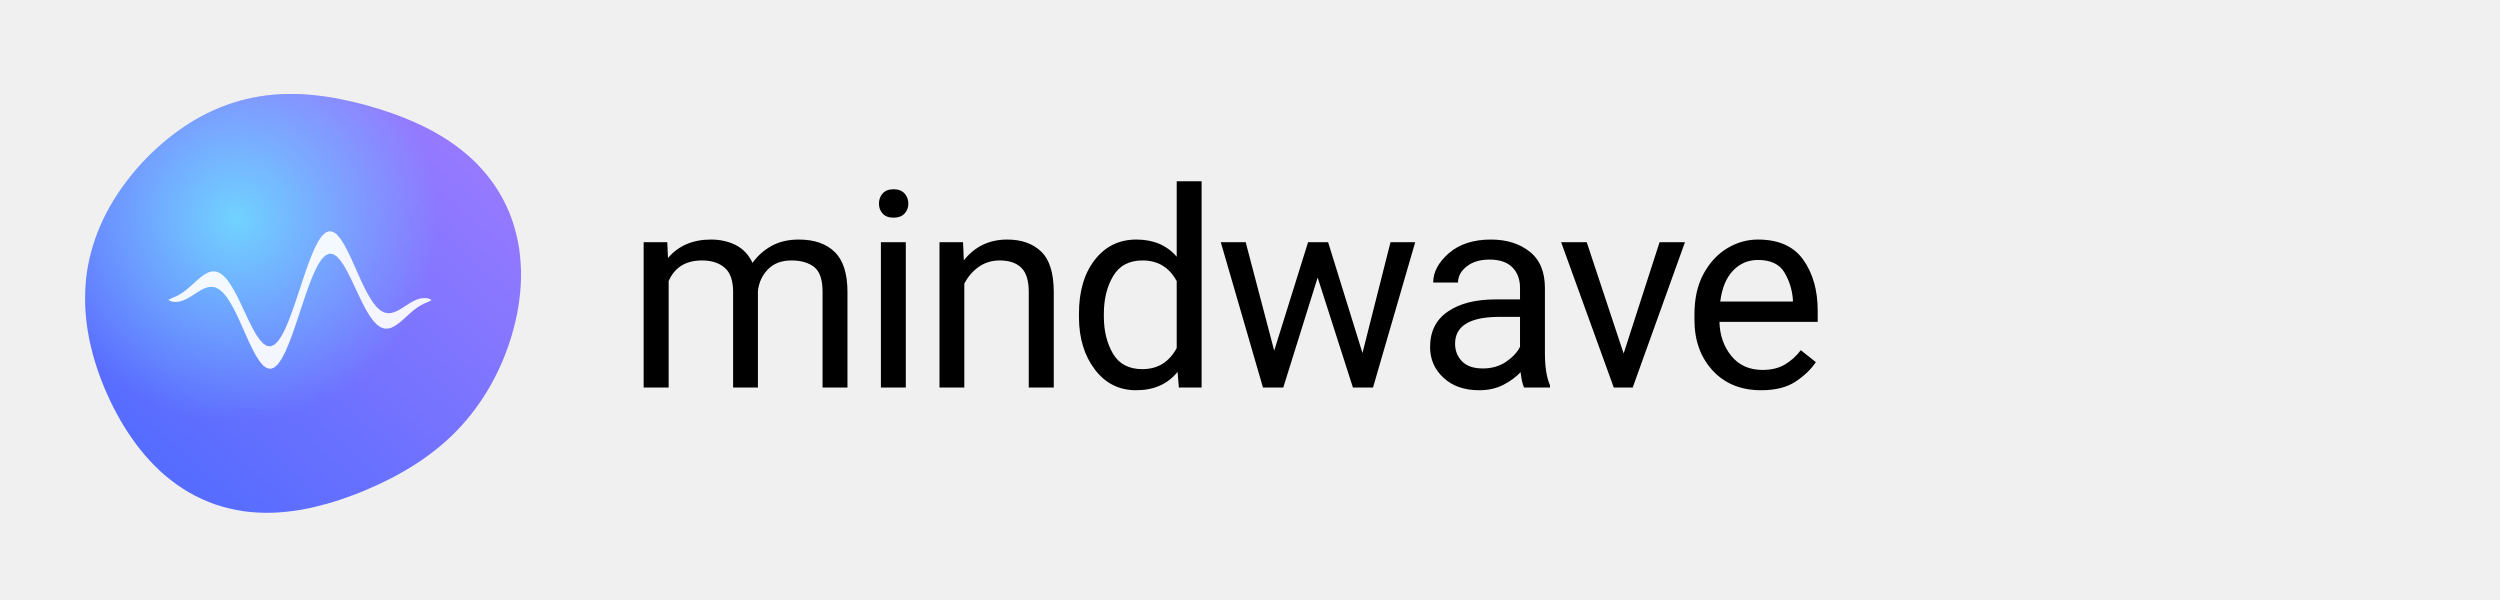
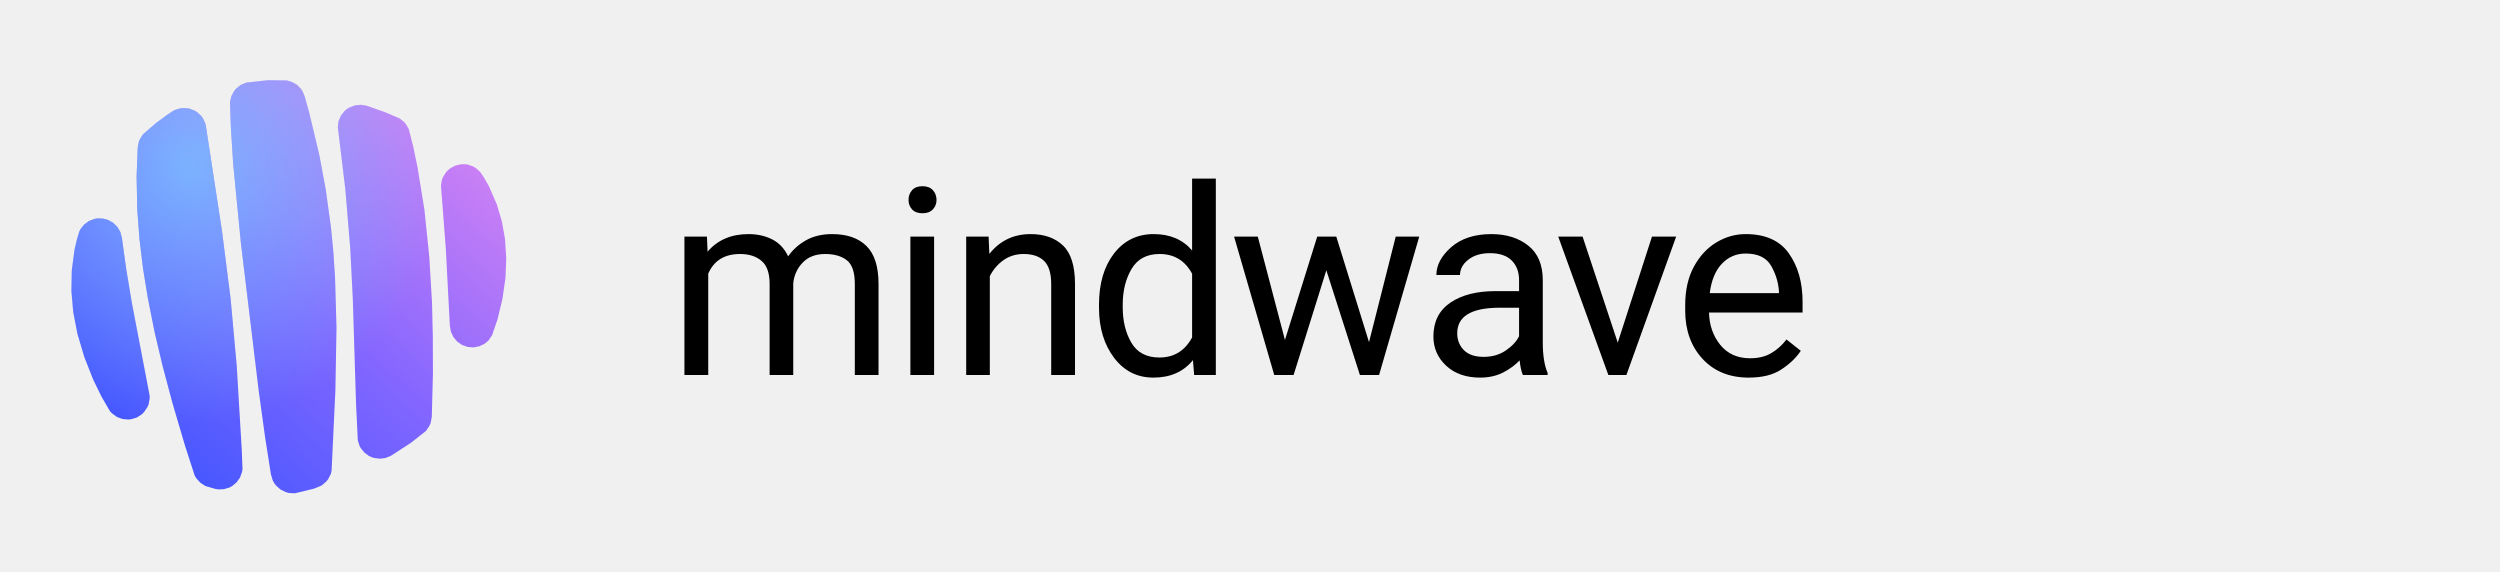
- <svg xmlns="http://www.w3.org/2000/svg" viewBox="0 0 400 96">
-   <defs>
-     <linearGradient id="body" gradientUnits="userSpaceOnUse" x1="20.8" y1="78.6" x2="75.2" y2="17.4">
-       <stop offset="0" stop-color="#4F6BFF" />
-       <stop offset="1" stop-color="#9B7BFF" />
-     </linearGradient>
-     <radialGradient id="sheen" gradientUnits="userSpaceOnUse" cx="37.8" cy="35.1" r="32.3">
-       <stop offset="0" stop-color="#6FE3FF" stop-opacity="0.85" />
-       <stop offset="1" stop-color="#6FE3FF" stop-opacity="0" />
-     </radialGradient>
-     <radialGradient id="glow" gradientUnits="userSpaceOnUse" cx="48.0" cy="48.0" r="54.4">
-       <stop offset="0.55" stop-color="#4F6BFF" stop-opacity="0.45" />
-       <stop offset="1" stop-color="#4F6BFF" stop-opacity="0" />
-     </radialGradient>
-   </defs>
-   <path d="M83.09,48.00C83.29,46.47 83.40,44.90 83.36,43.34C83.32,41.79 83.17,40.20 82.87,38.66C82.56,37.12 82.12,35.57 81.53,34.11C80.94,32.66 80.19,31.23 79.32,29.92C78.46,28.61 77.43,27.37 76.35,26.25C75.26,25.13 74.04,24.12 72.79,23.21C71.55,22.30 70.21,21.51 68.88,20.79C67.55,20.07 66.17,19.47 64.80,18.91C63.43,18.35 62.04,17.87 60.66,17.44C59.28,17.00 57.89,16.62 56.50,16.30C55.10,15.97 53.70,15.69 52.28,15.48C50.87,15.27 49.43,15.12 48.00,15.06C46.57,15.01 45.11,15.03 43.68,15.16C42.24,15.29 40.79,15.52 39.39,15.86C37.98,16.20 36.58,16.65 35.24,17.19C33.89,17.73 32.58,18.39 31.32,19.11C30.07,19.84 28.85,20.66 27.70,21.54C26.54,22.42 25.43,23.38 24.38,24.38C23.33,25.39 22.33,26.46 21.39,27.58C20.46,28.71 19.57,29.89 18.76,31.12C17.96,32.35 17.21,33.64 16.57,34.98C15.93,36.32 15.37,37.72 14.93,39.14C14.48,40.56 14.14,42.04 13.92,43.51C13.71,44.99 13.61,46.51 13.62,48.00C13.62,49.49 13.76,51.00 13.97,52.48C14.19,53.96 14.51,55.43 14.91,56.87C15.30,58.31 15.78,59.73 16.33,61.12C16.87,62.51 17.49,63.88 18.17,65.22C18.86,66.56 19.60,67.88 20.44,69.15C21.27,70.41 22.18,71.66 23.18,72.82C24.18,73.98 25.27,75.10 26.44,76.09C27.62,77.08 28.90,78.01 30.23,78.78C31.57,79.55 33.00,80.20 34.45,80.71C35.91,81.21 37.44,81.56 38.95,81.79C40.46,82.01 42.01,82.07 43.52,82.04C45.03,82.00 46.54,81.82 48.00,81.59C49.46,81.35 50.90,80.99 52.29,80.61C53.69,80.22 55.05,79.76 56.38,79.26C57.71,78.77 59.00,78.22 60.28,77.64C61.55,77.05 62.80,76.43 64.02,75.74C65.24,75.06 66.44,74.33 67.59,73.53C68.74,72.73 69.87,71.87 70.94,70.94C72.00,70.01 73.03,69.01 73.99,67.94C74.94,66.88 75.84,65.74 76.67,64.55C77.50,63.37 78.26,62.11 78.95,60.82C79.64,59.53 80.26,58.18 80.80,56.79C81.34,55.40 81.82,53.97 82.20,52.50C82.59,51.04 82.90,49.53 83.09,48.00Z" fill="url(#body)" />
-   <path d="M83.09,48.00C83.29,46.47 83.40,44.90 83.36,43.34C83.32,41.79 83.17,40.20 82.87,38.66C82.56,37.12 82.12,35.57 81.53,34.11C80.94,32.66 80.19,31.23 79.32,29.92C78.46,28.61 77.43,27.37 76.35,26.25C75.26,25.13 74.04,24.12 72.79,23.21C71.55,22.30 70.21,21.51 68.88,20.79C67.55,20.07 66.17,19.47 64.80,18.91C63.43,18.35 62.04,17.87 60.66,17.44C59.28,17.00 57.89,16.62 56.50,16.30C55.10,15.97 53.70,15.69 52.28,15.48C50.87,15.27 49.43,15.12 48.00,15.06C46.57,15.01 45.11,15.03 43.68,15.16C42.24,15.29 40.79,15.52 39.39,15.86C37.98,16.20 36.58,16.65 35.24,17.19C33.89,17.73 32.58,18.39 31.32,19.11C30.07,19.84 28.85,20.66 27.70,21.54C26.54,22.42 25.43,23.38 24.38,24.38C23.33,25.39 22.33,26.46 21.39,27.58C20.46,28.71 19.57,29.89 18.76,31.12C17.96,32.35 17.21,33.64 16.57,34.98C15.93,36.32 15.37,37.72 14.93,39.14C14.48,40.56 14.14,42.04 13.92,43.51C13.71,44.99 13.61,46.51 13.62,48.00C13.62,49.49 13.76,51.00 13.97,52.48C14.19,53.96 14.51,55.43 14.91,56.87C15.30,58.31 15.78,59.73 16.33,61.12C16.87,62.51 17.49,63.88 18.17,65.22C18.86,66.56 19.60,67.88 20.44,69.15C21.27,70.41 22.18,71.66 23.18,72.82C24.18,73.98 25.27,75.10 26.44,76.09C27.62,77.08 28.90,78.01 30.23,78.78C31.57,79.55 33.00,80.20 34.45,80.71C35.91,81.21 37.44,81.56 38.95,81.79C40.46,82.01 42.01,82.07 43.52,82.04C45.03,82.00 46.54,81.82 48.00,81.59C49.46,81.35 50.90,80.99 52.29,80.61C53.69,80.22 55.05,79.76 56.38,79.26C57.71,78.77 59.00,78.22 60.28,77.64C61.55,77.05 62.80,76.43 64.02,75.74C65.24,75.06 66.44,74.33 67.59,73.53C68.74,72.73 69.87,71.87 70.94,70.94C72.00,70.01 73.03,69.01 73.99,67.94C74.94,66.88 75.84,65.74 76.67,64.55C77.50,63.37 78.26,62.11 78.95,60.82C79.64,59.53 80.26,58.18 80.80,56.79C81.34,55.40 81.82,53.97 82.20,52.50C82.59,51.04 82.90,49.53 83.09,48.00Z" fill="url(#sheen)" />
-   <path d="M26.92,48.00 L27.51,47.69 L28.09,47.45 L28.68,47.15 L29.26,46.78 L29.85,46.34 L30.43,45.84 L31.02,45.31 L31.60,44.78 L32.19,44.29 L32.78,43.88 L33.36,43.57 L33.95,43.42 L34.53,43.44 L35.12,43.65 L35.70,44.07 L36.29,44.69 L36.87,45.50 L37.46,46.48 L38.05,47.60 L38.63,48.81 L39.22,50.06 L39.80,51.30 L40.39,52.47 L40.97,53.51 L41.56,54.36 L42.14,54.99 L42.73,55.35 L43.32,55.41 L43.90,55.15 L44.49,54.58 L45.07,53.71 L45.66,52.56 L46.24,51.18 L46.83,49.60 L47.41,47.90 L48.00,46.13 L48.59,44.36 L49.17,42.66 L49.76,41.10 L50.34,39.73 L50.93,38.60 L51.51,37.75 L52.10,37.21 L52.68,36.99 L53.27,37.09 L53.86,37.48 L54.44,38.16 L55.03,39.06 L55.61,40.16 L56.20,41.38 L56.78,42.68 L57.37,44.00 L57.95,45.29 L58.54,46.48 L59.13,47.54 L59.71,48.44 L60.30,49.16 L60.88,49.67 L61.47,49.99 L62.05,50.11 L62.64,50.07 L63.22,49.89 L63.81,49.61 L64.40,49.25 L64.98,48.87 L65.57,48.50 L66.15,48.17 L66.74,47.91 L67.32,47.74 L67.91,47.68 L68.49,47.74 L69.08,48.00 L68.49,48.31 L67.91,48.55 L67.32,48.85 L66.74,49.22 L66.15,49.66 L65.57,50.16 L64.98,50.69 L64.40,51.22 L63.81,51.71 L63.22,52.12 L62.64,52.43 L62.05,52.58 L61.47,52.56 L60.88,52.35 L60.30,51.93 L59.71,51.31 L59.13,50.50 L58.54,49.52 L57.95,48.40 L57.37,47.19 L56.78,45.94 L56.20,44.70 L55.61,43.53 L55.03,42.49 L54.44,41.64 L53.86,41.01 L53.27,40.65 L52.68,40.59 L52.10,40.85 L51.51,41.42 L50.93,42.29 L50.34,43.44 L49.76,44.82 L49.17,46.40 L48.59,48.10 L48.00,49.87 L47.41,51.64 L46.83,53.34 L46.24,54.90 L45.66,56.27 L45.07,57.40 L44.49,58.25 L43.90,58.79 L43.32,59.01 L42.73,58.91 L42.14,58.52 L41.56,57.84 L40.97,56.94 L40.39,55.84 L39.80,54.62 L39.22,53.32 L38.63,52.00 L38.05,50.71 L37.46,49.52 L36.87,48.46 L36.29,47.56 L35.70,46.84 L35.12,46.33 L34.53,46.01 L33.95,45.89 L33.36,45.93 L32.78,46.11 L32.19,46.39 L31.60,46.75 L31.02,47.13 L30.43,47.50 L29.85,47.83 L29.26,48.09 L28.68,48.26 L28.09,48.32 L27.51,48.26Z" fill="#FFFFFF" fill-opacity="0.92" />
-   <text x="100" y="62" font-family="Roboto, 'Segoe UI', system-ui, sans-serif" font-size="44" font-weight="400" letter-spacing="-1" fill="currentColor">mindwave</text>
+ <svg xmlns="http://www.w3.org/2000/svg" viewBox="0 0 420 96">
+   <g transform="scale(0.1875)">
+     <defs>
+       <linearGradient id="gl" gradientUnits="userSpaceOnUse" x1="96" y1="436" x2="416" y2="76">
+         <stop offset="0" stop-color="#3554FF" />
+         <stop offset=".5" stop-color="#8366FF" />
+         <stop offset="1" stop-color="#DB86F2" />
+       </linearGradient>
+       <radialGradient id="sl" gradientUnits="userSpaceOnUse" cx="170" cy="150" r="230">
+         <stop offset="0" stop-color="#6FE3FF" stop-opacity=".6" />
+         <stop offset="1" stop-color="#6FE3FF" stop-opacity="0" />
+       </radialGradient>
+     </defs>
+     <path d="M109.2,213.1 L107.9,208.0 L105.3,203.5 L101.6,199.8 L97.1,197.2 L92.1,195.8 L86.9,195.7 L84.4,196.2 L79.5,198.1 L75.4,201.2 L72.1,205.3 L71.0,207.6 L68.9,214.6 L66.7,224.2 L64.3,242.5 L64.0,260.9 L65.6,279.5 L69.4,299.2 L75.5,319.8 L83.5,340.1 L90.9,355.3 L98.5,368.4 L100.3,370.3 L104.6,373.5 L109.6,375.4 L114.9,375.9 L117.5,375.6 L122.6,374.1 L127.1,371.2 L129.0,369.3 L132.0,364.9 L133.1,362.5 L134.1,357.2 L134.1,354.6 L118.1,271.1 L113.1,241.0 L109.2,213.1ZM140.0,110.1 L128.2,120.3 L125.4,124.6 L124.4,127.0 L123.4,132.1 L122.4,158.1 L123.0,188.1 L125.0,214.5 L128.2,240.9 L132.5,267.3 L138.5,297.5 L145.6,327.6 L154.6,361.4 L165.7,399.1 L174.4,426.0 L175.8,428.4 L179.5,432.5 L184.1,435.5 L192.7,438.0 L195.3,438.5 L200.6,438.3 L205.7,436.8 L208.0,435.5 L212.1,432.1 L215.1,427.8 L216.9,422.8 L217.3,420.2 L216.6,402.9 L212.1,327.6 L206.6,267.3 L198.9,207.0 L184.2,111.2 L182.0,106.3 L180.5,104.1 L176.6,100.5 L174.3,99.1 L169.3,97.2 L164.0,96.8 L161.3,97.1 L156.3,98.7 L150.5,102.4 L140.0,110.1ZM240.0,71.9 L220.6,74.0 L215.7,76.1 L211.6,79.4 L209.9,81.4 L207.4,86.0 L206.1,91.2 L206.8,112.9 L208.9,146.7 L215.9,218.3 L231.8,350.2 L237.5,391.6 L242.8,425.3 L244.4,430.5 L245.7,432.9 L247.3,435.0 L251.3,438.6 L256.2,441.0 L258.8,441.7 L264.2,442.0 L281.5,437.8 L288.2,435.0 L292.3,431.5 L294.0,429.4 L296.5,424.5 L297.1,421.8 L300.5,350.2 L301.5,293.7 L300.2,248.4 L298.7,225.8 L296.5,203.3 L291.8,169.4 L286.2,139.3 L277.2,101.6 L273.0,86.4 L271.1,81.8 L269.7,79.7 L266.2,76.1 L261.9,73.6 L257.1,72.1 L240.0,71.9ZM328.8,94.8 L323.5,93.9 L318.1,94.4 L313.1,96.3 L310.8,97.7 L308.7,99.5 L305.4,103.7 L303.3,108.7 L302.7,114.0 L309.4,169.3 L313.8,222.1 L316.1,267.3 L319.0,361.5 L320.6,394.5 L322.1,399.4 L323.3,401.6 L326.6,405.6 L330.7,408.6 L333.1,409.7 L335.5,410.4 L340.6,411.0 L345.6,410.3 L350.4,408.3 L368.0,396.9 L381.7,386.1 L384.8,381.5 L385.9,378.9 L386.9,373.4 L387.9,335.1 L387.8,301.2 L387.1,271.1 L384.6,229.6 L380.3,188.1 L374.2,150.5 L370.3,131.6 L366.3,115.8 L363.7,111.2 L362.0,109.2 L357.9,106.0 L345.2,100.6 L328.8,94.8ZM403.1,292.2 L404.1,297.4 L406.3,302.1 L409.7,306.1 L414.0,309.1 L418.9,310.8 L424.1,311.3 L429.3,310.3 L434.0,308.1 L436.1,306.5 L438.0,304.7 L440.9,300.4 L445.8,286.1 L450.2,267.8 L452.9,249.0 L453.6,231.6 L452.5,214.3 L449.7,198.5 L445.2,183.2 L438.3,167.3 L433.8,159.3 L430.2,154.0 L426.2,150.5 L423.9,149.1 L418.9,147.4 L416.3,147.1 L413.6,147.1 L408.4,148.2 L403.7,150.6 L401.6,152.3 L399.7,154.2 L396.9,158.7 L395.9,161.2 L395.1,166.4 L399.4,222.1 L403.1,292.2Z" fill="url(#gl)" />
+     <path d="M109.2,213.1 L107.9,208.0 L105.3,203.5 L101.6,199.8 L97.1,197.2 L92.1,195.8 L86.9,195.7 L84.4,196.2 L79.5,198.1 L75.4,201.2 L72.1,205.3 L71.0,207.6 L68.9,214.6 L66.7,224.2 L64.3,242.5 L64.0,260.9 L65.6,279.5 L69.4,299.2 L75.5,319.8 L83.5,340.1 L90.9,355.3 L98.5,368.4 L100.3,370.3 L104.6,373.5 L109.6,375.4 L114.9,375.9 L117.5,375.6 L122.6,374.1 L127.1,371.2 L129.0,369.3 L132.0,364.9 L133.1,362.5 L134.1,357.2 L134.1,354.6 L118.1,271.1 L113.1,241.0 L109.2,213.1ZM140.0,110.1 L128.2,120.3 L125.4,124.6 L124.4,127.0 L123.4,132.1 L122.4,158.1 L123.0,188.1 L125.0,214.5 L128.2,240.9 L132.5,267.3 L138.5,297.5 L145.6,327.6 L154.6,361.4 L165.7,399.1 L174.4,426.0 L175.8,428.4 L179.5,432.5 L184.1,435.5 L192.7,438.0 L195.3,438.5 L200.6,438.3 L205.7,436.8 L208.0,435.5 L212.1,432.1 L215.1,427.8 L216.9,422.8 L217.3,420.2 L216.6,402.9 L212.1,327.6 L206.6,267.3 L198.9,207.0 L184.2,111.2 L182.0,106.3 L180.5,104.1 L176.6,100.5 L174.3,99.1 L169.3,97.2 L164.0,96.8 L161.3,97.1 L156.3,98.7 L150.5,102.4 L140.0,110.1ZM240.0,71.9 L220.6,74.0 L215.7,76.1 L211.6,79.4 L209.9,81.4 L207.4,86.0 L206.1,91.2 L206.8,112.9 L208.9,146.7 L215.9,218.3 L231.8,350.2 L237.5,391.6 L242.8,425.3 L244.4,430.5 L245.7,432.9 L247.3,435.0 L251.3,438.6 L256.2,441.0 L258.8,441.7 L264.2,442.0 L281.5,437.8 L288.2,435.0 L292.3,431.5 L294.0,429.4 L296.5,424.5 L297.1,421.8 L300.5,350.2 L301.5,293.7 L300.2,248.4 L298.7,225.8 L296.5,203.3 L291.8,169.4 L286.2,139.3 L277.2,101.6 L273.0,86.4 L271.1,81.8 L269.7,79.7 L266.2,76.1 L261.9,73.6 L257.1,72.1 L240.0,71.9ZM328.8,94.8 L323.5,93.9 L318.1,94.4 L313.1,96.3 L310.8,97.7 L308.7,99.5 L305.4,103.7 L303.3,108.7 L302.7,114.0 L309.4,169.3 L313.8,222.1 L316.1,267.3 L319.0,361.5 L320.6,394.5 L322.1,399.4 L323.3,401.6 L326.6,405.6 L330.7,408.6 L333.1,409.7 L335.5,410.4 L340.6,411.0 L345.6,410.3 L350.4,408.3 L368.0,396.9 L381.7,386.1 L384.8,381.5 L385.9,378.9 L386.9,373.4 L387.9,335.1 L387.8,301.2 L387.1,271.1 L384.6,229.6 L380.3,188.1 L374.2,150.5 L370.3,131.6 L366.3,115.8 L363.7,111.2 L362.0,109.2 L357.9,106.0 L345.2,100.6 L328.8,94.8ZM403.1,292.2 L404.1,297.4 L406.3,302.1 L409.7,306.1 L414.0,309.1 L418.9,310.8 L424.1,311.3 L429.3,310.3 L434.0,308.1 L436.1,306.5 L438.0,304.7 L440.9,300.4 L445.8,286.1 L450.2,267.8 L452.9,249.0 L453.6,231.6 L452.5,214.3 L449.7,198.5 L445.2,183.2 L438.3,167.3 L433.8,159.3 L430.2,154.0 L426.2,150.5 L423.9,149.1 L418.9,147.4 L416.3,147.1 L413.6,147.1 L408.4,148.2 L403.7,150.6 L401.6,152.3 L399.7,154.2 L396.9,158.7 L395.9,161.2 L395.1,166.4 L399.4,222.1 L403.1,292.2Z" fill="url(#sl)" />
+   </g>
+   <text x="112" y="63" font-family="Roboto, 'Segoe UI', system-ui, sans-serif" font-size="44" font-weight="400" letter-spacing="-1" fill="currentColor">mindwave</text>
</svg>
